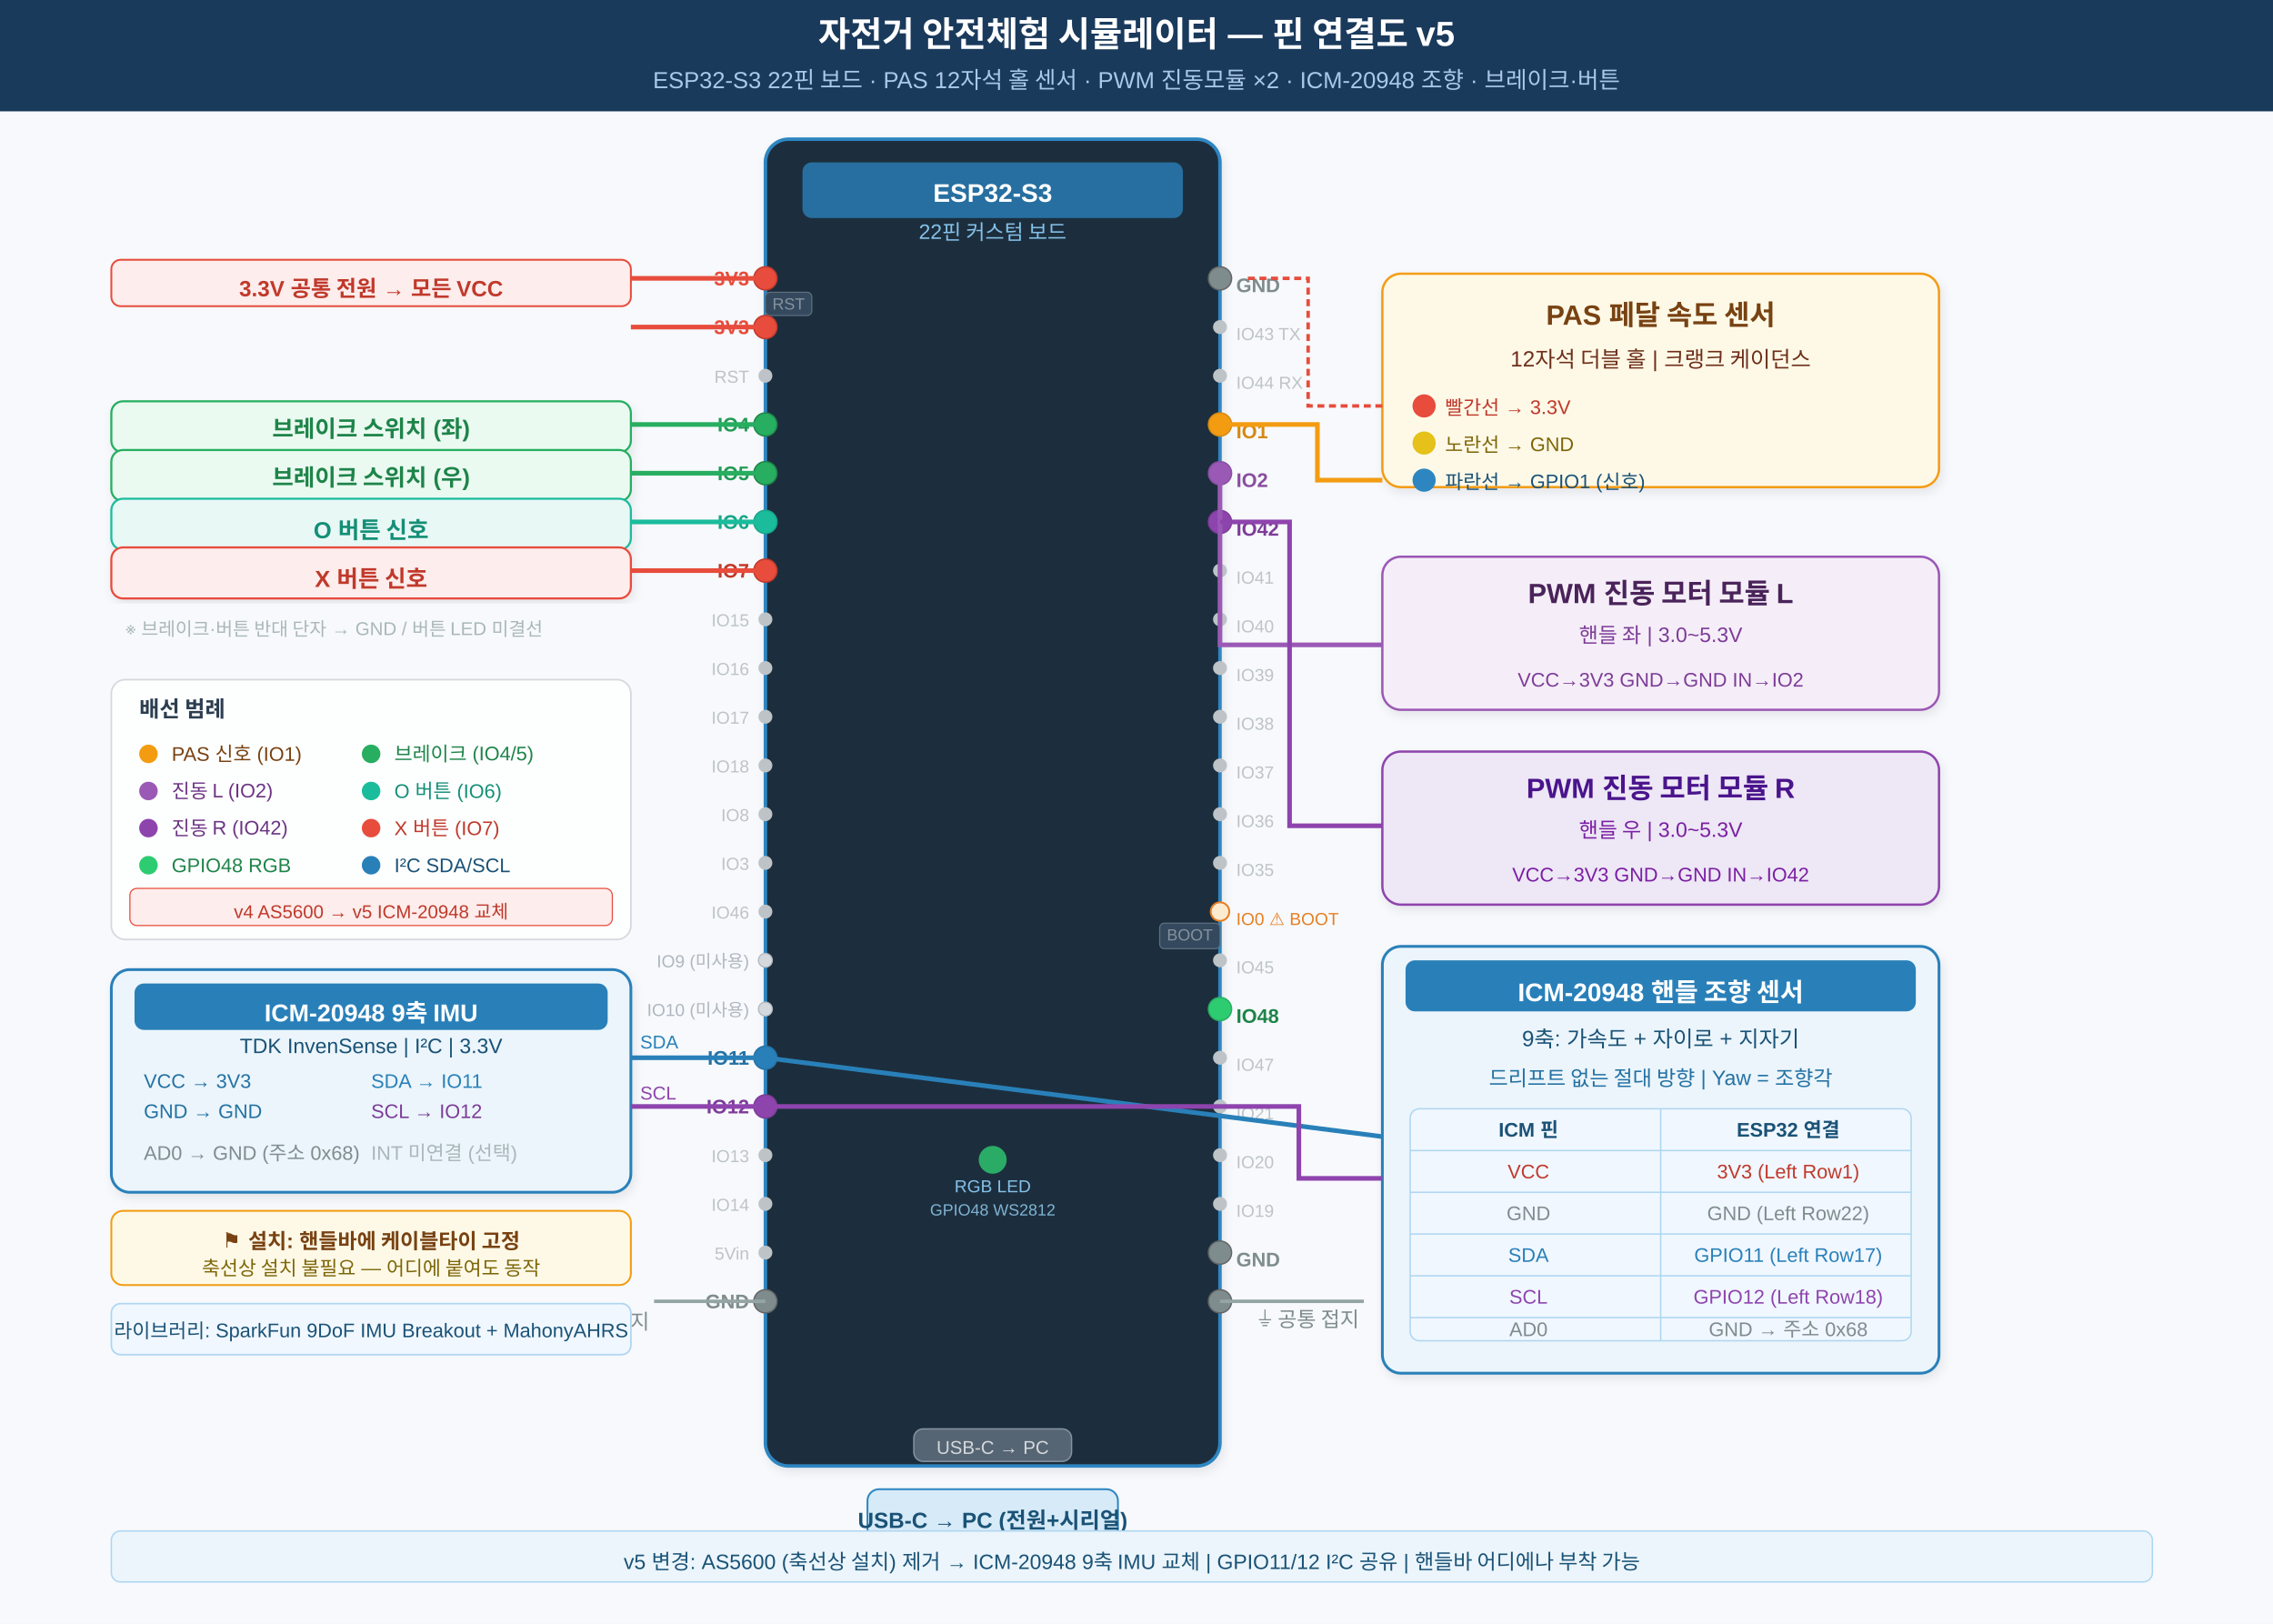
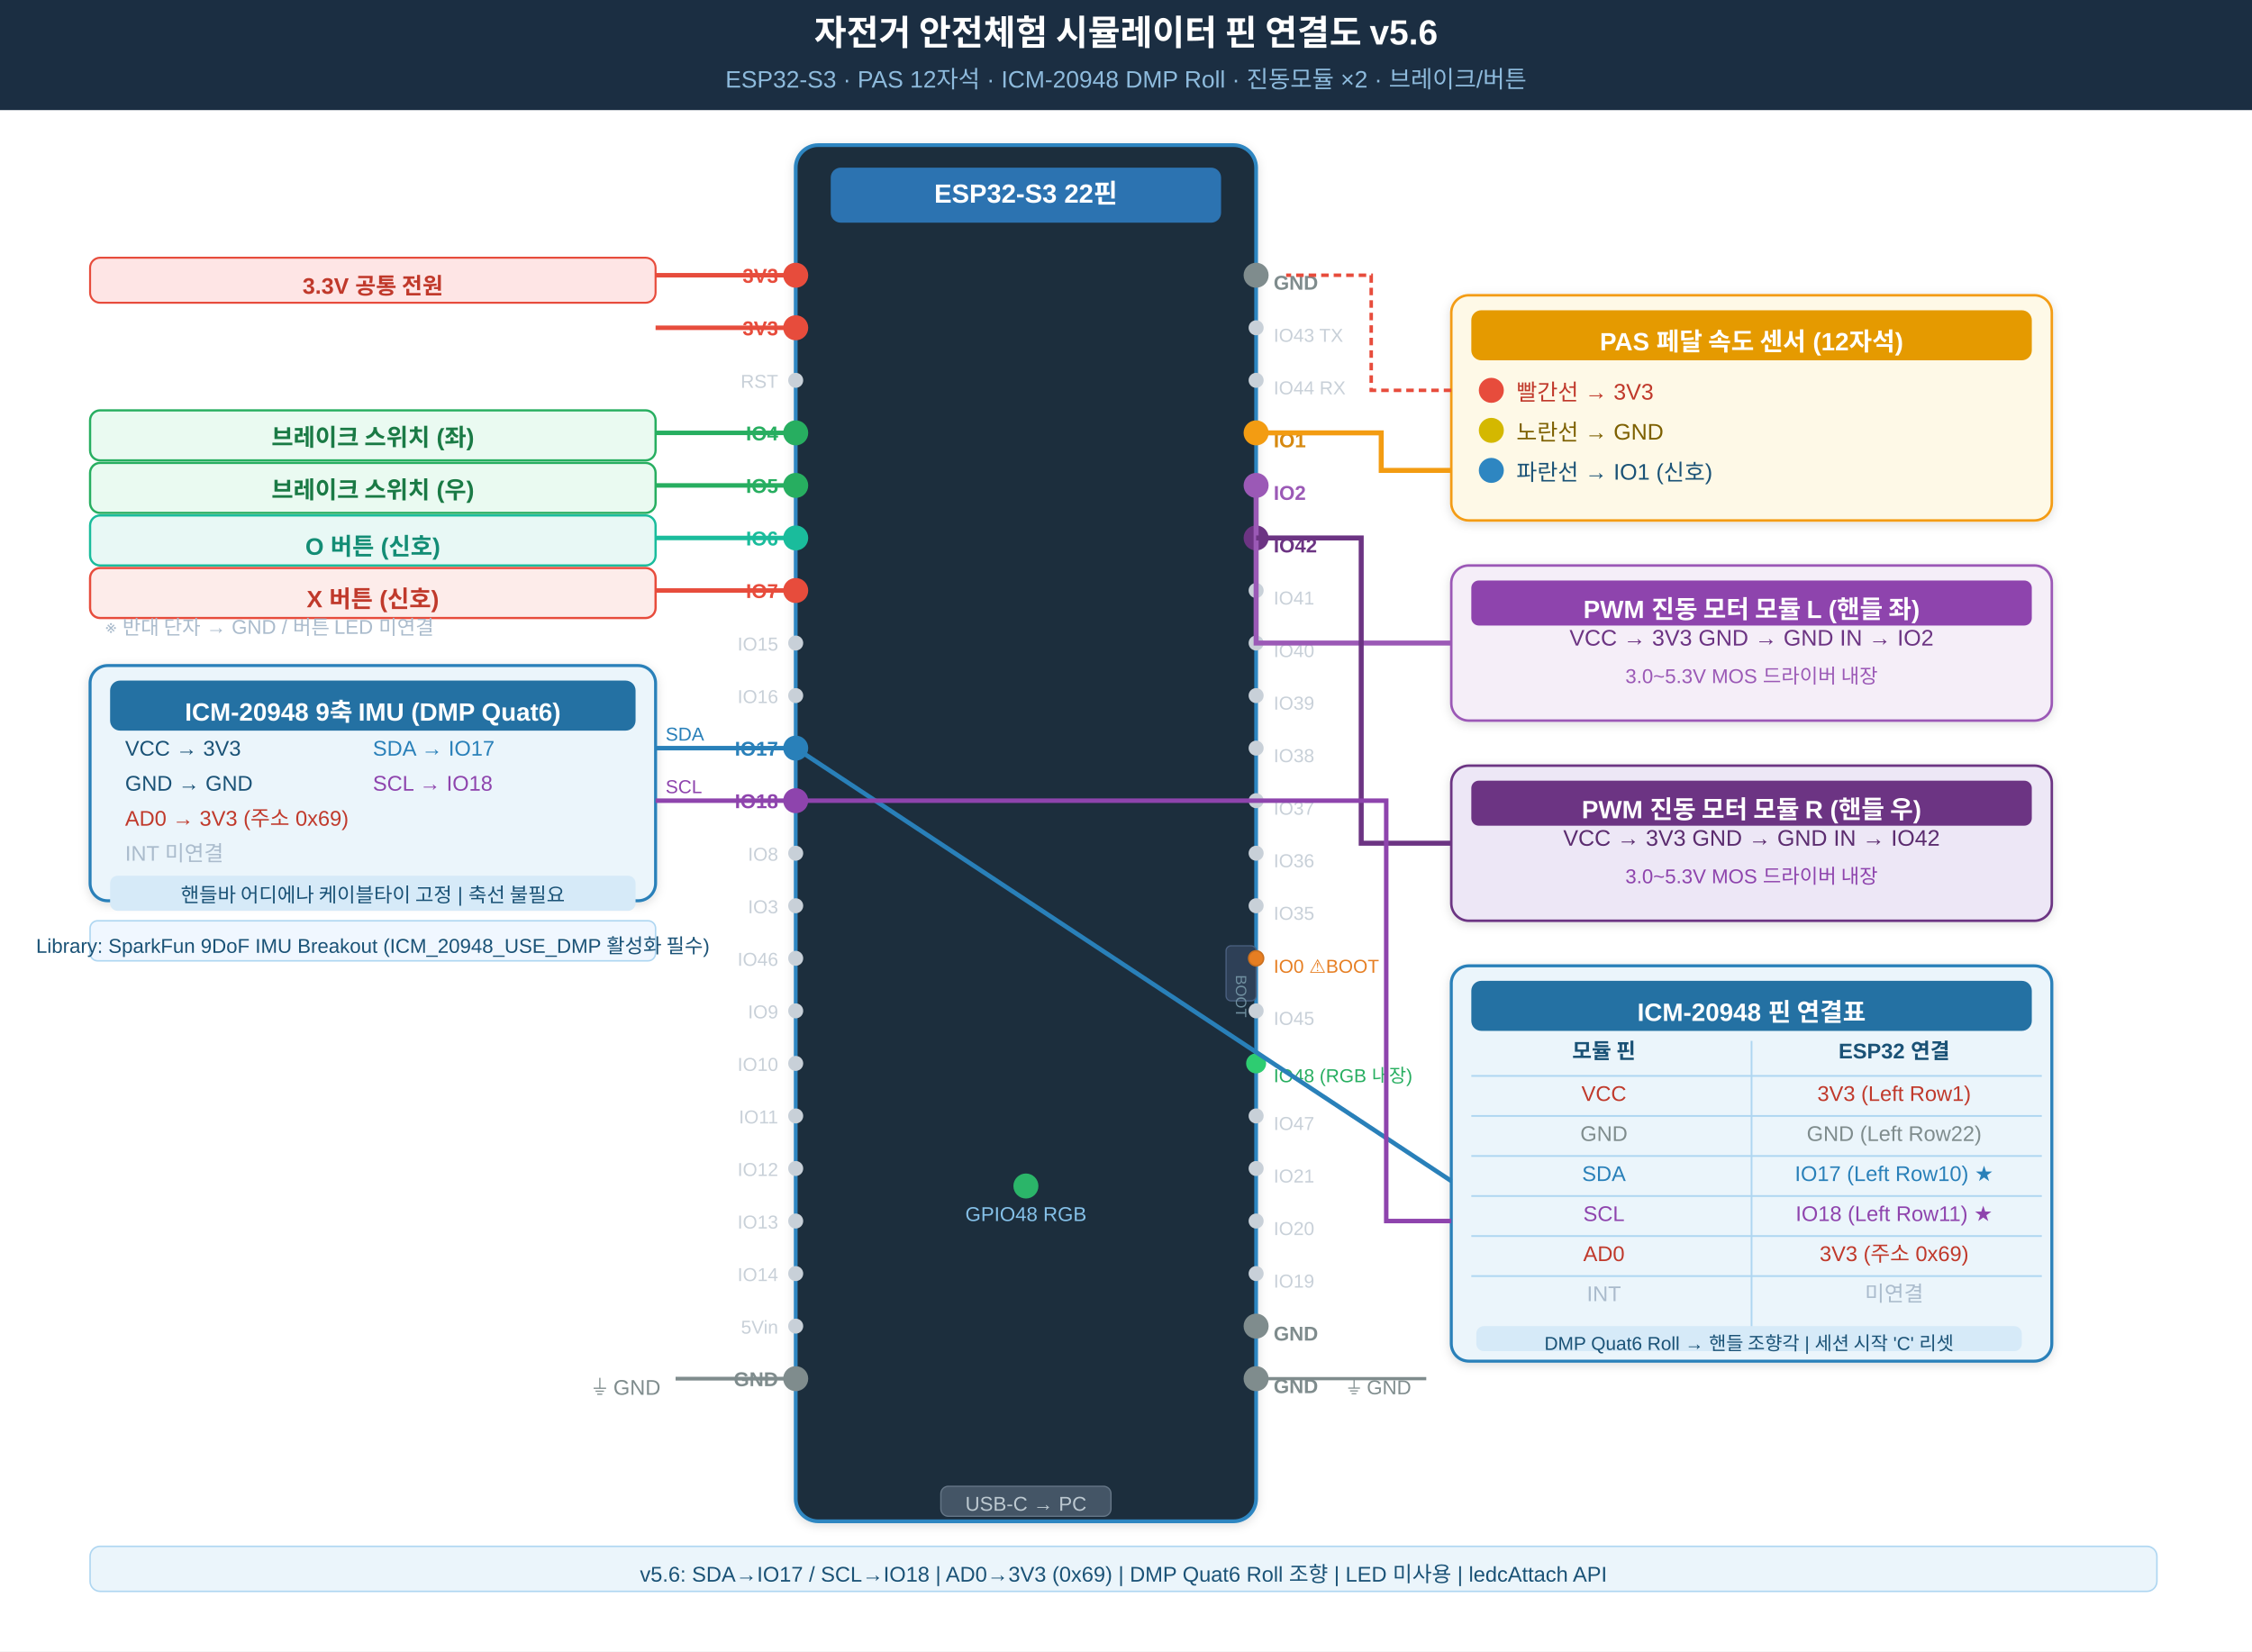
- <svg xmlns="http://www.w3.org/2000/svg" viewBox="0 0 980 700">
+ <svg xmlns="http://www.w3.org/2000/svg" viewBox="0 0 900 660">
  <defs>
    <filter id="sh">
-       <feDropShadow dx="1" dy="2" stdDeviation="2" flood-color="#00000014" />
+       <feDropShadow dx="0" dy="1" stdDeviation="2" flood-color="#0002" />
    </filter>
-     <marker id="arr" markerWidth="6" markerHeight="6" refX="3" refY="3" orient="auto">
-       <path d="M0,0 L6,3 L0,6 Z" fill="#95A5A6" />
-     </marker>
  </defs>
-   <rect width="980" height="700" fill="#F7F9FC" />
-   <rect x="0" y="0" width="980" height="48" fill="#1A3A5C" />
-   <text font-family="Arial" font-size="15" font-weight="bold" fill="#FFF" x="490" y="20" text-anchor="middle">자전거 안전체험 시뮬레이터 — 핀 연결도 v5</text>
-   <text font-family="Arial" font-size="10" fill="#AAC8E8" x="490" y="38" text-anchor="middle">ESP32-S3 22핀 보드 · PAS 12자석 홀 센서 · PWM 진동모듈 ×2 · ICM-20948 조향 · 브레이크·버튼</text>
-   <rect x="330" y="60" width="196" height="572" rx="10" fill="#1E2D3D" stroke="#2E86C1" stroke-width="1.5" filter="url(#sh)" />
-   <rect x="346" y="70" width="164" height="24" rx="4" fill="#2980B9" opacity="0.8" />
-   <text font-family="Arial" font-size="11" font-weight="bold" fill="#FFF" x="428" y="87" text-anchor="middle">ESP32-S3</text>
-   <text font-family="Arial" font-size="9" fill="#85C1E9" x="428" y="103" text-anchor="middle">22핀 커스텀 보드</text>
-   <rect x="330" y="126" width="20" height="10" rx="2" fill="#34495E" stroke="#5D6D7E" stroke-width="0.5" />
-   <text font-family="Arial" font-size="7" fill="#85929E" x="340" y="131" text-anchor="middle" dominant-baseline="central">RST</text>
-   <rect x="500" y="398" width="26" height="11" rx="2" fill="#34495E" stroke="#5D6D7E" stroke-width="0.5" />
-   <text font-family="Arial" font-size="7" fill="#85929E" x="513" y="403" text-anchor="middle" dominant-baseline="central">BOOT</text>
-   <circle cx="428" cy="500" r="6" fill="#2ECC71" opacity="0.8" />
-   <text font-family="Arial" font-size="7.5" fill="#85C1E9" x="428" y="514" text-anchor="middle">RGB LED</text>
-   <text font-family="Arial" font-size="7" fill="#7FB3D3" x="428" y="524" text-anchor="middle">GPIO48 WS2812</text>
-   <rect x="394" y="616" width="68" height="14" rx="4" fill="#566573" stroke="#85929E" stroke-width="0.6" />
-   <text font-family="Arial" font-size="8" fill="#D5D8DC" x="428" y="624" text-anchor="middle" dominant-baseline="central">USB-C → PC</text>
-   <circle cx="330" cy="120" r="5" fill="#E74C3C" stroke="#C0392B" stroke-width="0.6" />
-   <text font-family="Arial" font-size="8.5" font-weight="bold" fill="#E74C3C" x="323" y="123" text-anchor="end">3V3</text>
-   <circle cx="330" cy="141" r="5" fill="#E74C3C" stroke="#C0392B" stroke-width="0.6" />
-   <text font-family="Arial" font-size="8.5" font-weight="bold" fill="#E74C3C" x="323" y="144" text-anchor="end">3V3</text>
-   <circle cx="330" cy="162" r="3" fill="#BDC3C7" />
-   <text font-family="Arial" font-size="7.5" fill="#BDC3C7" x="323" y="165" text-anchor="end">RST</text>
-   <circle cx="330" cy="183" r="5" fill="#27AE60" stroke="#1E8449" stroke-width="0.6" />
-   <text font-family="Arial" font-size="8.5" font-weight="bold" fill="#229954" x="323" y="186" text-anchor="end">IO4</text>
-   <circle cx="330" cy="204" r="5" fill="#27AE60" stroke="#1E8449" stroke-width="0.6" />
-   <text font-family="Arial" font-size="8.5" font-weight="bold" fill="#229954" x="323" y="207" text-anchor="end">IO5</text>
-   <circle cx="330" cy="225" r="5" fill="#1ABC9C" stroke="#17A589" stroke-width="0.6" />
-   <text font-family="Arial" font-size="8.5" font-weight="bold" fill="#17A589" x="323" y="228" text-anchor="end">IO6</text>
-   <circle cx="330" cy="246" r="5" fill="#E74C3C" stroke="#C0392B" stroke-width="0.6" />
-   <text font-family="Arial" font-size="8.5" font-weight="bold" fill="#C0392B" x="323" y="249" text-anchor="end">IO7</text>
-   <circle cx="330" cy="456" r="5" fill="#2980B9" stroke="#2471A3" stroke-width="0.6" />
-   <text font-family="Arial" font-size="8.5" font-weight="bold" fill="#2471A3" x="323" y="459" text-anchor="end">IO11</text>
-   <circle cx="330" cy="477" r="5" fill="#8E44AD" stroke="#7D3C98" stroke-width="0.6" />
-   <text font-family="Arial" font-size="8.5" font-weight="bold" fill="#7D3C98" x="323" y="480" text-anchor="end">IO12</text>
-   <circle cx="330" cy="561" r="5" fill="#7F8C8D" stroke="#626567" stroke-width="0.6" />
-   <text font-family="Arial" font-size="8.5" font-weight="bold" fill="#7F8C8D" x="323" y="564" text-anchor="end">GND</text>
-   <circle cx="330" cy="267" r="3" fill="#BDC3C7" />
-   <text font-family="Arial" font-size="7.5" fill="#BDC3C7" x="323" y="270" text-anchor="end">IO15</text>
-   <circle cx="330" cy="288" r="3" fill="#BDC3C7" />
-   <text font-family="Arial" font-size="7.5" fill="#BDC3C7" x="323" y="291" text-anchor="end">IO16</text>
-   <circle cx="330" cy="309" r="3" fill="#BDC3C7" />
-   <text font-family="Arial" font-size="7.5" fill="#BDC3C7" x="323" y="312" text-anchor="end">IO17</text>
-   <circle cx="330" cy="330" r="3" fill="#BDC3C7" />
-   <text font-family="Arial" font-size="7.5" fill="#BDC3C7" x="323" y="333" text-anchor="end">IO18</text>
-   <circle cx="330" cy="351" r="3" fill="#BDC3C7" />
-   <text font-family="Arial" font-size="7.5" fill="#BDC3C7" x="323" y="354" text-anchor="end">IO8</text>
-   <circle cx="330" cy="372" r="3" fill="#BDC3C7" />
-   <text font-family="Arial" font-size="7.5" fill="#BDC3C7" x="323" y="375" text-anchor="end">IO3</text>
-   <circle cx="330" cy="393" r="3" fill="#BDC3C7" />
-   <text font-family="Arial" font-size="7.5" fill="#BDC3C7" x="323" y="396" text-anchor="end">IO46</text>
-   <circle cx="330" cy="414" r="3" fill="#D5D8DC" stroke="#AEB6BF" stroke-width="0.5" />
-   <text font-family="Arial" font-size="7.5" fill="#AEB6BF" x="323" y="417" text-anchor="end">IO9 (미사용)</text>
-   <circle cx="330" cy="435" r="3" fill="#D5D8DC" stroke="#AEB6BF" stroke-width="0.5" />
-   <text font-family="Arial" font-size="7.5" fill="#AEB6BF" x="323" y="438" text-anchor="end">IO10 (미사용)</text>
-   <circle cx="330" cy="498" r="3" fill="#BDC3C7" />
-   <text font-family="Arial" font-size="7.5" fill="#BDC3C7" x="323" y="501" text-anchor="end">IO13</text>
-   <circle cx="330" cy="519" r="3" fill="#BDC3C7" />
-   <text font-family="Arial" font-size="7.5" fill="#BDC3C7" x="323" y="522" text-anchor="end">IO14</text>
-   <circle cx="330" cy="540" r="3" fill="#BDC3C7" />
-   <text font-family="Arial" font-size="7.5" fill="#BDC3C7" x="323" y="543" text-anchor="end">5Vin</text>
-   <circle cx="526" cy="120" r="5" fill="#7F8C8D" stroke="#626567" stroke-width="0.6" />
-   <text font-family="Arial" font-size="8.5" font-weight="bold" fill="#7F8C8D" x="533" y="123" dominant-baseline="central">GND</text>
-   <circle cx="526" cy="183" r="5" fill="#F39C12" stroke="#D68910" stroke-width="0.6" />
-   <text font-family="Arial" font-size="8.5" font-weight="bold" fill="#D68910" x="533" y="186" dominant-baseline="central">IO1</text>
-   <circle cx="526" cy="204" r="5" fill="#9B59B6" stroke="#884EA0" stroke-width="0.6" />
-   <text font-family="Arial" font-size="8.5" font-weight="bold" fill="#884EA0" x="533" y="207" dominant-baseline="central">IO2</text>
-   <circle cx="526" cy="225" r="5" fill="#8E44AD" stroke="#7D3C98" stroke-width="0.6" />
-   <text font-family="Arial" font-size="8.5" font-weight="bold" fill="#7D3C98" x="533" y="228" dominant-baseline="central">IO42</text>
-   <circle cx="526" cy="435" r="5" fill="#2ECC71" stroke="#27AE60" stroke-width="0.6" />
-   <text font-family="Arial" font-size="8.5" font-weight="bold" fill="#1E8449" x="533" y="438" dominant-baseline="central">IO48</text>
-   <circle cx="526" cy="540" r="5" fill="#7F8C8D" stroke="#626567" stroke-width="0.6" />
-   <text font-family="Arial" font-size="8.5" font-weight="bold" fill="#7F8C8D" x="533" y="543" dominant-baseline="central">GND</text>
-   <circle cx="526" cy="561" r="5" fill="#7F8C8D" stroke="#626567" stroke-width="0.6" />
-   <circle cx="526" cy="141" r="3" fill="#BDC3C7" />
-   <text font-family="Arial" font-size="7.5" fill="#BDC3C7" x="533" y="144" dominant-baseline="central">IO43 TX</text>
-   <circle cx="526" cy="162" r="3" fill="#BDC3C7" />
-   <text font-family="Arial" font-size="7.5" fill="#BDC3C7" x="533" y="165" dominant-baseline="central">IO44 RX</text>
-   <circle cx="526" cy="246" r="3" fill="#BDC3C7" />
-   <text font-family="Arial" font-size="7.5" fill="#BDC3C7" x="533" y="249" dominant-baseline="central">IO41</text>
-   <circle cx="526" cy="267" r="3" fill="#BDC3C7" />
-   <text font-family="Arial" font-size="7.5" fill="#BDC3C7" x="533" y="270" dominant-baseline="central">IO40</text>
-   <circle cx="526" cy="288" r="3" fill="#BDC3C7" />
-   <text font-family="Arial" font-size="7.5" fill="#BDC3C7" x="533" y="291" dominant-baseline="central">IO39</text>
-   <circle cx="526" cy="309" r="3" fill="#BDC3C7" />
-   <text font-family="Arial" font-size="7.5" fill="#BDC3C7" x="533" y="312" dominant-baseline="central">IO38</text>
-   <circle cx="526" cy="330" r="3" fill="#BDC3C7" />
-   <text font-family="Arial" font-size="7.5" fill="#BDC3C7" x="533" y="333" dominant-baseline="central">IO37</text>
-   <circle cx="526" cy="351" r="3" fill="#BDC3C7" />
-   <text font-family="Arial" font-size="7.5" fill="#BDC3C7" x="533" y="354" dominant-baseline="central">IO36</text>
-   <circle cx="526" cy="372" r="3" fill="#BDC3C7" />
-   <text font-family="Arial" font-size="7.5" fill="#BDC3C7" x="533" y="375" dominant-baseline="central">IO35</text>
-   <circle cx="526" cy="393" r="4" fill="#FDEBD0" stroke="#E67E22" stroke-width="0.8" />
-   <text font-family="Arial" font-size="7.5" fill="#E67E22" x="533" y="396" dominant-baseline="central">IO0  ⚠ BOOT</text>
-   <circle cx="526" cy="414" r="3" fill="#BDC3C7" />
-   <text font-family="Arial" font-size="7.5" fill="#BDC3C7" x="533" y="417" dominant-baseline="central">IO45</text>
-   <circle cx="526" cy="456" r="3" fill="#BDC3C7" />
-   <text font-family="Arial" font-size="7.5" fill="#BDC3C7" x="533" y="459" dominant-baseline="central">IO47</text>
-   <circle cx="526" cy="477" r="3" fill="#BDC3C7" />
-   <text font-family="Arial" font-size="7.5" fill="#BDC3C7" x="533" y="480" dominant-baseline="central">IO21</text>
-   <circle cx="526" cy="498" r="3" fill="#BDC3C7" />
-   <text font-family="Arial" font-size="7.5" fill="#BDC3C7" x="533" y="501" dominant-baseline="central">IO20</text>
-   <circle cx="526" cy="519" r="3" fill="#BDC3C7" />
-   <text font-family="Arial" font-size="7.5" fill="#BDC3C7" x="533" y="522" dominant-baseline="central">IO19</text>
-   <rect x="48" y="112" width="224" height="20" rx="4" fill="#FDEDEC" stroke="#E74C3C" stroke-width="0.8" />
-   <text font-family="Arial" font-size="9.5" font-weight="bold" fill="#C0392B" x="160" y="122" text-anchor="middle" dominant-baseline="central">3.3V 공통 전원 → 모든 VCC</text>
-   <line x1="272" y1="120" x2="330" y2="120" stroke="#E74C3C" stroke-width="2" />
-   <line x1="272" y1="141" x2="330" y2="141" stroke="#E74C3C" stroke-width="2" />
-   <text font-family="Arial" font-size="9" fill="#7F8C8D" x="280" y="567" text-anchor="end" dominant-baseline="central">⏚ 공통 접지</text>
-   <line x1="282" y1="561" x2="330" y2="561" stroke="#95A5A6" stroke-width="1.5" />
-   <rect x="48" y="173" width="224" height="22" rx="5" fill="#EAFAF1" stroke="#27AE60" stroke-width="0.9" filter="url(#sh)" />
-   <text font-family="Arial" font-size="10" font-weight="bold" fill="#1E8449" x="160" y="184" text-anchor="middle" dominant-baseline="central">브레이크 스위치 (좌)</text>
-   <line x1="272" y1="183" x2="330" y2="183" stroke="#27AE60" stroke-width="2" />
-   <rect x="48" y="194" width="224" height="22" rx="5" fill="#EAFAF1" stroke="#27AE60" stroke-width="0.9" filter="url(#sh)" />
-   <text font-family="Arial" font-size="10" font-weight="bold" fill="#1E8449" x="160" y="205" text-anchor="middle" dominant-baseline="central">브레이크 스위치 (우)</text>
-   <line x1="272" y1="204" x2="330" y2="204" stroke="#27AE60" stroke-width="2" />
-   <rect x="48" y="215" width="224" height="22" rx="5" fill="#E8F8F5" stroke="#1ABC9C" stroke-width="0.9" filter="url(#sh)" />
-   <text font-family="Arial" font-size="10" font-weight="bold" fill="#148F77" x="160" y="226" text-anchor="middle" dominant-baseline="central">O 버튼 신호</text>
-   <line x1="272" y1="225" x2="330" y2="225" stroke="#1ABC9C" stroke-width="2" />
-   <rect x="48" y="236" width="224" height="22" rx="5" fill="#FDEDEC" stroke="#E74C3C" stroke-width="0.9" filter="url(#sh)" />
-   <text font-family="Arial" font-size="10" font-weight="bold" fill="#C0392B" x="160" y="247" text-anchor="middle" dominant-baseline="central">X 버튼 신호</text>
-   <line x1="272" y1="246" x2="330" y2="246" stroke="#E74C3C" stroke-width="2" />
-   <text font-family="Arial" font-size="8" fill="#AAB7B8" x="54" y="270" dominant-baseline="central">※ 브레이크·버튼 반대 단자 → GND / 버튼 LED 미결선</text>
-   <rect x="48" y="418" width="224" height="96" rx="8" fill="#EBF5FB" stroke="#2980B9" stroke-width="1.2" filter="url(#sh)" />
-   <rect x="58" y="424" width="204" height="20" rx="4" fill="#2980B9" />
-   <text font-family="Arial" font-size="10.5" font-weight="bold" fill="#FFF" x="160" y="434" text-anchor="middle" dominant-baseline="central">ICM-20948  9축 IMU</text>
-   <text font-family="Arial" font-size="9" fill="#1A5276" x="160" y="454" text-anchor="middle">TDK InvenSense  |  I²C  |  3.3V</text>
-   <text font-family="Arial" font-size="8.5" fill="#2471A3" x="62" y="469">VCC → 3V3</text>
-   <text font-family="Arial" font-size="8.5" fill="#2471A3" x="62" y="482">GND → GND</text>
-   <text font-family="Arial" font-size="8.5" fill="#2980B9" x="160" y="469">SDA → IO11</text>
-   <text font-family="Arial" font-size="8.5" fill="#7D3C98" x="160" y="482">SCL → IO12</text>
-   <text font-family="Arial" font-size="8.5" fill="#7F8C8D" x="62" y="500">AD0 → GND  (주소 0x68)</text>
-   <text font-family="Arial" font-size="8.5" fill="#AAB7B8" x="160" y="500">INT  미연결 (선택)</text>
-   <line x1="272" y1="456" x2="330" y2="456" stroke="#2980B9" stroke-width="2" />
-   <line x1="272" y1="477" x2="330" y2="477" stroke="#8E44AD" stroke-width="2" />
-   <text font-family="Arial" font-size="8" fill="#2980B9" x="276" y="452">SDA</text>
-   <text font-family="Arial" font-size="8" fill="#8E44AD" x="276" y="474">SCL</text>
-   <rect x="48" y="522" width="224" height="32" rx="5" fill="#FEF9E7" stroke="#F39C12" stroke-width="0.8" />
-   <text font-family="Arial" font-size="9" font-weight="bold" fill="#784212" x="160" y="533" text-anchor="middle" dominant-baseline="central">⚑ 설치: 핸들바에 케이블타이 고정</text>
-   <text font-family="Arial" font-size="8.5" fill="#7D6608" x="160" y="546" text-anchor="middle" dominant-baseline="central">축선상 설치 불필요 — 어디에 붙여도 동작</text>
-   <rect x="48" y="562" width="224" height="22" rx="4" fill="#F0F7FF" stroke="#AED6F1" stroke-width="0.7" />
-   <text font-family="Arial" font-size="8.5" fill="#1A5276" x="160" y="573" text-anchor="middle" dominant-baseline="central">라이브러리: SparkFun 9DoF IMU Breakout + MahonyAHRS</text>
-   <rect x="596" y="118" width="240" height="92" rx="8" fill="#FEF9E7" stroke="#F39C12" stroke-width="1" filter="url(#sh)" />
-   <text font-family="Arial" font-size="12" font-weight="bold" fill="#784212" x="716" y="140" text-anchor="middle">PAS 페달 속도 센서</text>
-   <text font-family="Arial" font-size="9.5" fill="#6E2F1A" x="716" y="158" text-anchor="middle">12자석 더블 홀 | 크랭크 케이던스</text>
-   <circle cx="614" cy="175" r="5" fill="#E74C3C" />
-   <text font-family="Arial" font-size="8.5" fill="#C0392B" x="623" y="175" dominant-baseline="central">빨간선 → 3.3V</text>
-   <circle cx="614" cy="191" r="5" fill="#E5C11A" />
-   <text font-family="Arial" font-size="8.5" fill="#7D6608" x="623" y="191" dominant-baseline="central">노란선 → GND</text>
-   <circle cx="614" cy="207" r="5" fill="#2E86C1" />
-   <text font-family="Arial" font-size="8.5" fill="#1A5276" x="623" y="207" dominant-baseline="central">파란선 → GPIO1 (신호)</text>
-   <path d="M596 207 L568 207 L568 183 L526 183" fill="none" stroke="#F39C12" stroke-width="2" />
-   <path d="M596 175 L564 175 L564 120 L538 120" fill="none" stroke="#E74C3C" stroke-width="1.5" stroke-dasharray="3 2" />
-   <rect x="596" y="240" width="240" height="66" rx="8" fill="#F5EEF8" stroke="#9B59B6" stroke-width="1" filter="url(#sh)" />
-   <text font-family="Arial" font-size="12" font-weight="bold" fill="#4A235A" x="716" y="260" text-anchor="middle">PWM 진동 모터 모듈 L</text>
-   <text font-family="Arial" font-size="9" fill="#7D3C98" x="716" y="277" text-anchor="middle">핸들 좌 | 3.0~5.3V</text>
-   <text font-family="Arial" font-size="8.5" fill="#7D3C98" x="716" y="296" text-anchor="middle">VCC→3V3  GND→GND  IN→IO2</text>
-   <path d="M596 278 L526 278 L526 204" fill="none" stroke="#9B59B6" stroke-width="2" />
-   <rect x="596" y="324" width="240" height="66" rx="8" fill="#EDE7F6" stroke="#8E44AD" stroke-width="1" filter="url(#sh)" />
-   <text font-family="Arial" font-size="12" font-weight="bold" fill="#4A148C" x="716" y="344" text-anchor="middle">PWM 진동 모터 모듈 R</text>
-   <text font-family="Arial" font-size="9" fill="#7B1FA2" x="716" y="361" text-anchor="middle">핸들 우 | 3.0~5.3V</text>
-   <text font-family="Arial" font-size="8.5" fill="#7B1FA2" x="716" y="380" text-anchor="middle">VCC→3V3  GND→GND  IN→IO42</text>
-   <path d="M596 356 L556 356 L556 225 L526 225" fill="none" stroke="#8E44AD" stroke-width="2" />
-   <rect x="596" y="408" width="240" height="184" rx="8" fill="#EBF5FB" stroke="#2980B9" stroke-width="1.2" filter="url(#sh)" />
-   <rect x="606" y="414" width="220" height="22" rx="4" fill="#2980B9" />
-   <text font-family="Arial" font-size="11" font-weight="bold" fill="#FFF" x="716" y="425" text-anchor="middle" dominant-baseline="central">ICM-20948  핸들 조향 센서</text>
-   <text font-family="Arial" font-size="9.5" fill="#1A5276" x="716" y="451" text-anchor="middle">9축: 가속도 + 자이로 + 지자기</text>
-   <text font-family="Arial" font-size="9" fill="#2471A3" x="716" y="468" text-anchor="middle">드리프트 없는 절대 방향 | Yaw = 조향각</text>
-   <rect x="608" y="478" width="216" height="100" rx="4" fill="#F0F7FF" stroke="#AED6F1" stroke-width="0.6" />
-   <line x1="716" y1="478" x2="716" y2="578" stroke="#AED6F1" stroke-width="0.6" />
-   <line x1="608" y1="496" x2="824" y2="496" stroke="#AED6F1" stroke-width="0.6" />
-   <line x1="608" y1="514" x2="824" y2="514" stroke="#AED6F1" stroke-width="0.6" />
-   <line x1="608" y1="532" x2="824" y2="532" stroke="#AED6F1" stroke-width="0.6" />
-   <line x1="608" y1="550" x2="824" y2="550" stroke="#AED6F1" stroke-width="0.6" />
-   <line x1="608" y1="568" x2="824" y2="568" stroke="#AED6F1" stroke-width="0.6" />
-   <text font-family="Arial" font-size="8.5" font-weight="bold" fill="#1A5276" x="659" y="490" text-anchor="middle">ICM 핀</text>
-   <text font-family="Arial" font-size="8.5" font-weight="bold" fill="#1A5276" x="771" y="490" text-anchor="middle">ESP32 연결</text>
-   <text font-family="Arial" font-size="8.5" fill="#C0392B" x="659" y="508" text-anchor="middle">VCC</text>
-   <text font-family="Arial" font-size="8.5" fill="#C0392B" x="771" y="508" text-anchor="middle">3V3 (Left Row1)</text>
-   <text font-family="Arial" font-size="8.5" fill="#7F8C8D" x="659" y="526" text-anchor="middle">GND</text>
-   <text font-family="Arial" font-size="8.5" fill="#7F8C8D" x="771" y="526" text-anchor="middle">GND (Left Row22)</text>
-   <text font-family="Arial" font-size="8.5" fill="#2980B9" x="659" y="544" text-anchor="middle">SDA</text>
-   <text font-family="Arial" font-size="8.5" fill="#2980B9" x="771" y="544" text-anchor="middle">GPIO11 (Left Row17)</text>
-   <text font-family="Arial" font-size="8.5" fill="#8E44AD" x="659" y="562" text-anchor="middle">SCL</text>
-   <text font-family="Arial" font-size="8.5" fill="#8E44AD" x="771" y="562" text-anchor="middle">GPIO12 (Left Row18)</text>
-   <text font-family="Arial" font-size="8.5" fill="#7F8C8D" x="659" y="576" text-anchor="middle">AD0</text>
-   <text font-family="Arial" font-size="8.5" fill="#7F8C8D" x="771" y="576" text-anchor="middle">GND → 주소 0x68</text>
-   <path d="M596 490 L330 456" fill="none" stroke="#2980B9" stroke-width="2" />
-   <path d="M596 508 L560 508 L560 477 L330 477" fill="none" stroke="#8E44AD" stroke-width="2" />
-   <text font-family="Arial" font-size="9" fill="#7F8C8D" x="586" y="566" text-anchor="end" dominant-baseline="central">⏚ 공통 접지</text>
-   <line x1="588" y1="561" x2="526" y2="561" stroke="#95A5A6" stroke-width="1.5" />
-   <rect x="374" y="642" width="108" height="22" rx="5" fill="#D6EAF8" stroke="#2E86C1" stroke-width="0.8" />
-   <text font-family="Arial" font-size="9.5" font-weight="bold" fill="#1A5276" x="428" y="653" text-anchor="middle" dominant-baseline="central">USB-C → PC (전원+시리얼)</text>
-   <rect x="48" y="293" width="224" height="112" rx="6" fill="#FDFEFE" stroke="#D5D8DC" stroke-width="0.7" />
-   <text font-family="Arial" font-size="9.5" font-weight="bold" fill="#2C3E50" x="60" y="309">배선 범례</text>
-   <circle cx="64" cy="325" r="4" fill="#F39C12" />
-   <text font-family="Arial" font-size="8.5" fill="#784212" x="74" y="328">PAS 신호 (IO1)</text>
-   <circle cx="64" cy="341" r="4" fill="#9B59B6" />
-   <text font-family="Arial" font-size="8.5" fill="#6C3483" x="74" y="344">진동 L (IO2)</text>
-   <circle cx="64" cy="357" r="4" fill="#8E44AD" />
-   <text font-family="Arial" font-size="8.5" fill="#6C3483" x="74" y="360">진동 R (IO42)</text>
-   <circle cx="64" cy="373" r="4" fill="#2ECC71" />
-   <text font-family="Arial" font-size="8.5" fill="#1E8449" x="74" y="376">GPIO48 RGB</text>
-   <circle cx="160" cy="325" r="4" fill="#27AE60" />
-   <text font-family="Arial" font-size="8.5" fill="#1E8449" x="170" y="328">브레이크 (IO4/5)</text>
-   <circle cx="160" cy="341" r="4" fill="#1ABC9C" />
-   <text font-family="Arial" font-size="8.5" fill="#148F77" x="170" y="344">O 버튼 (IO6)</text>
-   <circle cx="160" cy="357" r="4" fill="#E74C3C" />
-   <text font-family="Arial" font-size="8.5" fill="#C0392B" x="170" y="360">X 버튼 (IO7)</text>
-   <circle cx="160" cy="373" r="4" fill="#2980B9" />
-   <text font-family="Arial" font-size="8.5" fill="#1A5276" x="170" y="376">I²C SDA/SCL</text>
-   <rect x="56" y="383" width="208" height="16" rx="3" fill="#FDEDEC" stroke="#E74C3C" stroke-width="0.5" />
-   <text font-family="Arial" font-size="8" fill="#C0392B" x="160" y="391" text-anchor="middle" dominant-baseline="central">v4 AS5600 → v5 ICM-20948 교체</text>
-   <rect x="48" y="660" width="880" height="22" rx="4" fill="#EBF5FB" stroke="#AED6F1" stroke-width="0.6" />
-   <text font-family="Arial" font-size="9" fill="#1A5276" x="488" y="671" text-anchor="middle" dominant-baseline="central">v5 변경: AS5600 (축선상 설치) 제거 → ICM-20948 9축 IMU 교체 | GPIO11/12 I²C 공유 | 핸들바 어디에나 부착 가능</text>
+   <rect width="900" height="660" fill="#FFFFFF" />
+   <rect x="0" y="0" width="900" height="44" fill="#1B2E42" />
+   <text font-family="Arial" font-size="14" font-weight="bold" fill="#FFF" x="450" y="18" text-anchor="middle">자전거 안전체험 시뮬레이터  핀 연결도  v5.6</text>
+   <text font-family="Arial" font-size="9.5" fill="#8EBBDD" x="450" y="35" text-anchor="middle">ESP32-S3  ·  PAS 12자석  ·  ICM-20948 DMP Roll  ·  진동모듈 ×2  ·  브레이크/버튼</text>
+   <rect x="318" y="58" width="184" height="550" rx="9" fill="#1E2D3D" stroke="#2E86C1" stroke-width="1.5" filter="url(#sh)" />
+   <rect x="332" y="67" width="156" height="22" rx="4" fill="#2E7ABE" opacity="0.9" />
+   <text font-family="Arial" font-size="10.5" font-weight="bold" fill="#FFF" x="410" y="81" text-anchor="middle">ESP32-S3  22핀</text>
+   <rect x="490" y="378" width="12" height="22" rx="2" fill="#2E4057" stroke="#4A6080" stroke-width="0.5" />
+   <text font-family="Arial" font-size="6" fill="#7090A0" x="496" y="393" text-anchor="middle" writing-mode="tb">BOOT</text>
+   <circle cx="410" cy="474" r="5" fill="#2ECC71" opacity="0.85" />
+   <text font-family="Arial" font-size="8" fill="#85C1E9" x="410" y="488" text-anchor="middle">GPIO48 RGB</text>
+   <rect x="376" y="594" width="68" height="12" rx="3" fill="#445566" stroke="#667788" stroke-width="0.5" />
+   <text font-family="Arial" font-size="8" fill="#BCC8D0" x="410" y="601" text-anchor="middle" dominant-baseline="central">USB-C → PC</text>
+   <circle cx="318" cy="110" r="5" fill="#E74C3C" />
+   <text font-family="Arial" font-size="8" font-weight="bold" fill="#E74C3C" x="311" y="113" text-anchor="end">3V3</text>
+   <circle cx="318" cy="131" r="5" fill="#E74C3C" />
+   <text font-family="Arial" font-size="8" font-weight="bold" fill="#E74C3C" x="311" y="134" text-anchor="end">3V3</text>
+   <circle cx="318" cy="152" r="3" fill="#C8D0D8" />
+   <text font-family="Arial" font-size="7.5" fill="#C8D0D8" x="311" y="155" text-anchor="end">RST</text>
+   <circle cx="318" cy="173" r="5" fill="#27AE60" />
+   <text font-family="Arial" font-size="8" font-weight="bold" fill="#27AE60" x="311" y="176" text-anchor="end">IO4</text>
+   <circle cx="318" cy="194" r="5" fill="#27AE60" />
+   <text font-family="Arial" font-size="8" font-weight="bold" fill="#27AE60" x="311" y="197" text-anchor="end">IO5</text>
+   <circle cx="318" cy="215" r="5" fill="#1ABC9C" />
+   <text font-family="Arial" font-size="8" font-weight="bold" fill="#1ABC9C" x="311" y="218" text-anchor="end">IO6</text>
+   <circle cx="318" cy="236" r="5" fill="#E74C3C" />
+   <text font-family="Arial" font-size="8" font-weight="bold" fill="#E74C3C" x="311" y="239" text-anchor="end">IO7</text>
+   <circle cx="318" cy="257" r="3" fill="#C8D0D8" />
+   <text font-family="Arial" font-size="7.5" fill="#C8D0D8" x="311" y="260" text-anchor="end">IO15</text>
+   <circle cx="318" cy="278" r="3" fill="#C8D0D8" />
+   <text font-family="Arial" font-size="7.5" fill="#C8D0D8" x="311" y="281" text-anchor="end">IO16</text>
+   <circle cx="318" cy="299" r="5" fill="#2980B9" />
+   <text font-family="Arial" font-size="8" font-weight="bold" fill="#2980B9" x="311" y="302" text-anchor="end">IO17</text>
+   <circle cx="318" cy="320" r="5" fill="#8E44AD" />
+   <text font-family="Arial" font-size="8" font-weight="bold" fill="#8E44AD" x="311" y="323" text-anchor="end">IO18</text>
+   <circle cx="318" cy="341" r="3" fill="#C8D0D8" />
+   <text font-family="Arial" font-size="7.5" fill="#C8D0D8" x="311" y="344" text-anchor="end">IO8</text>
+   <circle cx="318" cy="362" r="3" fill="#C8D0D8" />
+   <text font-family="Arial" font-size="7.5" fill="#C8D0D8" x="311" y="365" text-anchor="end">IO3</text>
+   <circle cx="318" cy="383" r="3" fill="#C8D0D8" />
+   <text font-family="Arial" font-size="7.5" fill="#C8D0D8" x="311" y="386" text-anchor="end">IO46</text>
+   <circle cx="318" cy="404" r="3" fill="#C8D0D8" />
+   <text font-family="Arial" font-size="7.5" fill="#C8D0D8" x="311" y="407" text-anchor="end">IO9</text>
+   <circle cx="318" cy="425" r="3" fill="#C8D0D8" />
+   <text font-family="Arial" font-size="7.5" fill="#C8D0D8" x="311" y="428" text-anchor="end">IO10</text>
+   <circle cx="318" cy="446" r="3" fill="#C8D0D8" />
+   <text font-family="Arial" font-size="7.5" fill="#C8D0D8" x="311" y="449" text-anchor="end">IO11</text>
+   <circle cx="318" cy="467" r="3" fill="#C8D0D8" />
+   <text font-family="Arial" font-size="7.5" fill="#C8D0D8" x="311" y="470" text-anchor="end">IO12</text>
+   <circle cx="318" cy="488" r="3" fill="#C8D0D8" />
+   <text font-family="Arial" font-size="7.5" fill="#C8D0D8" x="311" y="491" text-anchor="end">IO13</text>
+   <circle cx="318" cy="509" r="3" fill="#C8D0D8" />
+   <text font-family="Arial" font-size="7.5" fill="#C8D0D8" x="311" y="512" text-anchor="end">IO14</text>
+   <circle cx="318" cy="530" r="3" fill="#C8D0D8" />
+   <text font-family="Arial" font-size="7.5" fill="#C8D0D8" x="311" y="533" text-anchor="end">5Vin</text>
+   <circle cx="318" cy="551" r="5" fill="#7F8C8D" />
+   <text font-family="Arial" font-size="8" font-weight="bold" fill="#7F8C8D" x="311" y="554" text-anchor="end">GND</text>
+   <circle cx="502" cy="110" r="5" fill="#7F8C8D" />
+   <text font-family="Arial" font-size="8" font-weight="bold" fill="#7F8C8D" x="509" y="113" dominant-baseline="central">GND</text>
+   <circle cx="502" cy="131" r="3" fill="#C8D0D8" />
+   <text font-family="Arial" font-size="7.5" fill="#C8D0D8" x="509" y="134" dominant-baseline="central">IO43 TX</text>
+   <circle cx="502" cy="152" r="3" fill="#C8D0D8" />
+   <text font-family="Arial" font-size="7.5" fill="#C8D0D8" x="509" y="155" dominant-baseline="central">IO44 RX</text>
+   <circle cx="502" cy="173" r="5" fill="#F39C12" />
+   <text font-family="Arial" font-size="8" font-weight="bold" fill="#D68910" x="509" y="176" dominant-baseline="central">IO1</text>
+   <circle cx="502" cy="194" r="5" fill="#9B59B6" />
+   <text font-family="Arial" font-size="8" font-weight="bold" fill="#9B59B6" x="509" y="197" dominant-baseline="central">IO2</text>
+   <circle cx="502" cy="215" r="5" fill="#6C3483" />
+   <text font-family="Arial" font-size="8" font-weight="bold" fill="#6C3483" x="509" y="218" dominant-baseline="central">IO42</text>
+   <circle cx="502" cy="236" r="3" fill="#C8D0D8" />
+   <text font-family="Arial" font-size="7.5" fill="#C8D0D8" x="509" y="239" dominant-baseline="central">IO41</text>
+   <circle cx="502" cy="257" r="3" fill="#C8D0D8" />
+   <text font-family="Arial" font-size="7.5" fill="#C8D0D8" x="509" y="260" dominant-baseline="central">IO40</text>
+   <circle cx="502" cy="278" r="3" fill="#C8D0D8" />
+   <text font-family="Arial" font-size="7.5" fill="#C8D0D8" x="509" y="281" dominant-baseline="central">IO39</text>
+   <circle cx="502" cy="299" r="3" fill="#C8D0D8" />
+   <text font-family="Arial" font-size="7.5" fill="#C8D0D8" x="509" y="302" dominant-baseline="central">IO38</text>
+   <circle cx="502" cy="320" r="3" fill="#C8D0D8" />
+   <text font-family="Arial" font-size="7.5" fill="#C8D0D8" x="509" y="323" dominant-baseline="central">IO37</text>
+   <circle cx="502" cy="341" r="3" fill="#C8D0D8" />
+   <text font-family="Arial" font-size="7.5" fill="#C8D0D8" x="509" y="344" dominant-baseline="central">IO36</text>
+   <circle cx="502" cy="362" r="3" fill="#C8D0D8" />
+   <text font-family="Arial" font-size="7.5" fill="#C8D0D8" x="509" y="365" dominant-baseline="central">IO35</text>
+   <circle cx="502" cy="383" r="3" fill="#E67E22" stroke="#CA6F1E" stroke-width="0.6" />
+   <text font-family="Arial" font-size="7.5" fill="#E67E22" x="509" y="386" dominant-baseline="central">IO0 ⚠BOOT</text>
+   <circle cx="502" cy="404" r="3" fill="#C8D0D8" />
+   <text font-family="Arial" font-size="7.5" fill="#C8D0D8" x="509" y="407" dominant-baseline="central">IO45</text>
+   <circle cx="502" cy="425" r="4" fill="#2ECC71" />
+   <text font-family="Arial" font-size="7.5" fill="#27AE60" x="509" y="428" dominant-baseline="central">IO48 (RGB 내장)</text>
+   <circle cx="502" cy="446" r="3" fill="#C8D0D8" />
+   <text font-family="Arial" font-size="7.5" fill="#C8D0D8" x="509" y="449" dominant-baseline="central">IO47</text>
+   <circle cx="502" cy="467" r="3" fill="#C8D0D8" />
+   <text font-family="Arial" font-size="7.5" fill="#C8D0D8" x="509" y="470" dominant-baseline="central">IO21</text>
+   <circle cx="502" cy="488" r="3" fill="#C8D0D8" />
+   <text font-family="Arial" font-size="7.5" fill="#C8D0D8" x="509" y="491" dominant-baseline="central">IO20</text>
+   <circle cx="502" cy="509" r="3" fill="#C8D0D8" />
+   <text font-family="Arial" font-size="7.5" fill="#C8D0D8" x="509" y="512" dominant-baseline="central">IO19</text>
+   <circle cx="502" cy="530" r="5" fill="#7F8C8D" />
+   <text font-family="Arial" font-size="8" font-weight="bold" fill="#7F8C8D" x="509" y="533" dominant-baseline="central">GND</text>
+   <circle cx="502" cy="551" r="5" fill="#7F8C8D" />
+   <text font-family="Arial" font-size="8" font-weight="bold" fill="#7F8C8D" x="509" y="554" dominant-baseline="central">GND</text>
+   <rect x="36" y="103" width="226" height="18" rx="4" fill="#FEE5E5" stroke="#E74C3C" stroke-width="0.8" />
+   <text font-family="Arial" font-size="9" font-weight="bold" fill="#C0392B" x="149" y="112" text-anchor="middle" dominant-baseline="central">3.3V 공통 전원</text>
+   <line x1="262" y1="110" x2="318" y2="110" stroke="#E74C3C" stroke-width="1.8" />
+   <line x1="262" y1="131" x2="318" y2="131" stroke="#E74C3C" stroke-width="1.8" />
+   <line x1="270" y1="551" x2="318" y2="551" stroke="#7F8C8D" stroke-width="1.5" />
+   <text font-family="Arial" font-size="8.5" fill="#7F8C8D" x="264" y="554" text-anchor="end" dominant-baseline="central">⏚ GND</text>
+   <rect x="36" y="164" width="226" height="20" rx="4" fill="#EAFAF1" stroke="#27AE60" stroke-width="0.9" />
+   <text font-family="Arial" font-size="9.5" font-weight="bold" fill="#1A7A45" x="149" y="174" text-anchor="middle" dominant-baseline="central">브레이크 스위치 (좌)</text>
+   <line x1="262" y1="173" x2="318" y2="173" stroke="#27AE60" stroke-width="1.8" />
+   <rect x="36" y="185" width="226" height="20" rx="4" fill="#EAFAF1" stroke="#27AE60" stroke-width="0.9" />
+   <text font-family="Arial" font-size="9.5" font-weight="bold" fill="#1A7A45" x="149" y="195" text-anchor="middle" dominant-baseline="central">브레이크 스위치 (우)</text>
+   <line x1="262" y1="194" x2="318" y2="194" stroke="#27AE60" stroke-width="1.8" />
+   <rect x="36" y="206" width="226" height="20" rx="4" fill="#E8F8F5" stroke="#1ABC9C" stroke-width="0.9" />
+   <text font-family="Arial" font-size="9.5" font-weight="bold" fill="#138D75" x="149" y="216" text-anchor="middle" dominant-baseline="central">O 버튼 (신호)</text>
+   <line x1="262" y1="215" x2="318" y2="215" stroke="#1ABC9C" stroke-width="1.8" />
+   <rect x="36" y="227" width="226" height="20" rx="4" fill="#FDECEA" stroke="#E74C3C" stroke-width="0.9" />
+   <text font-family="Arial" font-size="9.5" font-weight="bold" fill="#C0392B" x="149" y="237" text-anchor="middle" dominant-baseline="central">X 버튼 (신호)</text>
+   <line x1="262" y1="236" x2="318" y2="236" stroke="#E74C3C" stroke-width="1.8" />
+   <text font-family="Arial" font-size="8" fill="#AABBCC" x="42" y="253">※ 반대 단자 → GND  /  버튼 LED 미연결</text>
+   <rect x="36" y="266" width="226" height="94" rx="7" fill="#EBF5FB" stroke="#2980B9" stroke-width="1.2" filter="url(#sh)" />
+   <rect x="44" y="272" width="210" height="20" rx="4" fill="#2471A3" />
+   <text font-family="Arial" font-size="10" font-weight="bold" fill="#FFF" x="149" y="282" text-anchor="middle" dominant-baseline="central">ICM-20948  9축 IMU  (DMP Quat6)</text>
+   <text font-family="Arial" font-size="8.5" fill="#1A5276" x="50" y="302">VCC  → 3V3</text>
+   <text font-family="Arial" font-size="8.5" fill="#1A5276" x="50" y="316">GND  → GND</text>
+   <text font-family="Arial" font-size="8.5" fill="#2980B9" x="149" y="302">SDA  → IO17</text>
+   <text font-family="Arial" font-size="8.5" fill="#8E44AD" x="149" y="316">SCL  → IO18</text>
+   <text font-family="Arial" font-size="8.5" fill="#C0392B" x="50" y="330">AD0  → 3V3  (주소 0x69)</text>
+   <text font-family="Arial" font-size="8.5" fill="#AABBCC" x="50" y="344">INT  미연결</text>
+   <rect x="44" y="350" width="210" height="14" rx="3" fill="#D6EAF8" />
+   <text font-family="Arial" font-size="8" fill="#1A5276" x="149" y="357" text-anchor="middle" dominant-baseline="central">핸들바 어디에나 케이블타이 고정  |  축선 불필요</text>
+   <line x1="262" y1="299" x2="318" y2="299" stroke="#2980B9" stroke-width="1.8" />
+   <line x1="262" y1="320" x2="318" y2="320" stroke="#8E44AD" stroke-width="1.8" />
+   <text font-family="Arial" font-size="7.5" fill="#2980B9" x="266" y="296">SDA</text>
+   <text font-family="Arial" font-size="7.5" fill="#8E44AD" x="266" y="317">SCL</text>
+   <rect x="36" y="368" width="226" height="16" rx="3" fill="#F0F7FF" stroke="#AED6F1" stroke-width="0.6" />
+   <text font-family="Arial" font-size="8" fill="#1A5276" x="149" y="376" text-anchor="middle" dominant-baseline="central">Library: SparkFun 9DoF IMU Breakout  (ICM_20948_USE_DMP 활성화 필수)</text>
+   <rect x="580" y="118" width="240" height="90" rx="7" fill="#FEF9E7" stroke="#F39C12" stroke-width="1" filter="url(#sh)" />
+   <rect x="588" y="124" width="224" height="20" rx="4" fill="#E59A00" />
+   <text font-family="Arial" font-size="10" font-weight="bold" fill="#FFF" x="700" y="134" text-anchor="middle" dominant-baseline="central">PAS 페달 속도 센서 (12자석)</text>
+   <circle cx="596" cy="156" r="5" fill="#E74C3C" />
+   <text font-family="Arial" font-size="9" fill="#C0392B" x="606" y="156" dominant-baseline="central">빨간선  →  3V3</text>
+   <circle cx="596" cy="172" r="5" fill="#D4B800" />
+   <text font-family="Arial" font-size="9" fill="#7D6000" x="606" y="172" dominant-baseline="central">노란선  →  GND</text>
+   <circle cx="596" cy="188" r="5" fill="#2E86C1" />
+   <text font-family="Arial" font-size="9" fill="#1A5276" x="606" y="188" dominant-baseline="central">파란선  →  IO1  (신호)</text>
+   <path d="M580 188 L552 188 L552 173 L502 173" fill="none" stroke="#F39C12" stroke-width="2" />
+   <path d="M580 156 L548 156 L548 110 L514 110" fill="none" stroke="#E74C3C" stroke-width="1.4" stroke-dasharray="3 2" />
+   <rect x="580" y="226" width="240" height="62" rx="7" fill="#F5EEF8" stroke="#9B59B6" stroke-width="1" filter="url(#sh)" />
+   <rect x="588" y="232" width="224" height="18" rx="3" fill="#8E44AD" />
+   <text font-family="Arial" font-size="10" font-weight="bold" fill="#FFF" x="700" y="241" text-anchor="middle" dominant-baseline="central">PWM 진동 모터 모듈  L  (핸들 좌)</text>
+   <text font-family="Arial" font-size="9" fill="#6C3483" x="700" y="258" text-anchor="middle">VCC → 3V3   GND → GND   IN → IO2</text>
+   <text font-family="Arial" font-size="8" fill="#9B59B6" x="700" y="273" text-anchor="middle">3.0~5.3V  MOS 드라이버 내장</text>
+   <path d="M580 257 L502 257 L502 194" fill="none" stroke="#9B59B6" stroke-width="2" />
+   <rect x="580" y="306" width="240" height="62" rx="7" fill="#EDE7F6" stroke="#6C3483" stroke-width="1" filter="url(#sh)" />
+   <rect x="588" y="312" width="224" height="18" rx="3" fill="#6C3483" />
+   <text font-family="Arial" font-size="10" font-weight="bold" fill="#FFF" x="700" y="321" text-anchor="middle" dominant-baseline="central">PWM 진동 모터 모듈  R  (핸들 우)</text>
+   <text font-family="Arial" font-size="9" fill="#5B2C6F" x="700" y="338" text-anchor="middle">VCC → 3V3   GND → GND   IN → IO42</text>
+   <text font-family="Arial" font-size="8" fill="#8E44AD" x="700" y="353" text-anchor="middle">3.0~5.3V  MOS 드라이버 내장</text>
+   <path d="M580 337 L544 337 L544 215 L502 215" fill="none" stroke="#6C3483" stroke-width="2" />
+   <rect x="580" y="386" width="240" height="158" rx="7" fill="#EBF5FB" stroke="#2980B9" stroke-width="1.2" filter="url(#sh)" />
+   <rect x="588" y="392" width="224" height="20" rx="4" fill="#2471A3" />
+   <text font-family="Arial" font-size="10" font-weight="bold" fill="#FFF" x="700" y="402" text-anchor="middle" dominant-baseline="central">ICM-20948  핀 연결표</text>
+   <line x1="700" y1="416" x2="700" y2="532" stroke="#AED6F1" stroke-width="0.7" />
+   <line x1="588" y1="430" x2="816" y2="430" stroke="#AED6F1" stroke-width="0.7" />
+   <line x1="588" y1="446" x2="816" y2="446" stroke="#AED6F1" stroke-width="0.7" />
+   <line x1="588" y1="462" x2="816" y2="462" stroke="#AED6F1" stroke-width="0.7" />
+   <line x1="588" y1="478" x2="816" y2="478" stroke="#AED6F1" stroke-width="0.7" />
+   <line x1="588" y1="494" x2="816" y2="494" stroke="#AED6F1" stroke-width="0.7" />
+   <line x1="588" y1="510" x2="816" y2="510" stroke="#AED6F1" stroke-width="0.7" />
+   <text font-family="Arial" font-size="8.5" font-weight="bold" fill="#1A5276" x="641" y="423" text-anchor="middle">모듈 핀</text>
+   <text font-family="Arial" font-size="8.5" font-weight="bold" fill="#1A5276" x="757" y="423" text-anchor="middle">ESP32 연결</text>
+   <text font-family="Arial" font-size="8.5" fill="#C0392B" x="641" y="440" text-anchor="middle">VCC</text>
+   <text font-family="Arial" font-size="8.5" fill="#C0392B" x="757" y="440" text-anchor="middle">3V3 (Left Row1)</text>
+   <text font-family="Arial" font-size="8.5" fill="#7F8C8D" x="641" y="456" text-anchor="middle">GND</text>
+   <text font-family="Arial" font-size="8.5" fill="#7F8C8D" x="757" y="456" text-anchor="middle">GND (Left Row22)</text>
+   <text font-family="Arial" font-size="8.5" fill="#2980B9" x="641" y="472" text-anchor="middle">SDA</text>
+   <text font-family="Arial" font-size="8.5" fill="#2980B9" x="757" y="472" text-anchor="middle">IO17 (Left Row10) ★</text>
+   <text font-family="Arial" font-size="8.5" fill="#8E44AD" x="641" y="488" text-anchor="middle">SCL</text>
+   <text font-family="Arial" font-size="8.5" fill="#8E44AD" x="757" y="488" text-anchor="middle">IO18 (Left Row11) ★</text>
+   <text font-family="Arial" font-size="8.5" fill="#C0392B" x="641" y="504" text-anchor="middle">AD0</text>
+   <text font-family="Arial" font-size="8.5" fill="#C0392B" x="757" y="504" text-anchor="middle">3V3  (주소 0x69)</text>
+   <text font-family="Arial" font-size="8.5" fill="#AABBCC" x="641" y="520" text-anchor="middle">INT</text>
+   <text font-family="Arial" font-size="8.5" fill="#AABBCC" x="757" y="520" text-anchor="middle">미연결</text>
+   <rect x="590" y="530" width="218" height="10" rx="3" fill="#D6EAF8" />
+   <text font-family="Arial" font-size="7.5" fill="#1A5276" x="699" y="535" text-anchor="middle" dominant-baseline="central">DMP Quat6 Roll  →  핸들 조향각  |  세션 시작 'C' 리셋</text>
+   <path d="M580 472 L318 299" fill="none" stroke="#2980B9" stroke-width="1.8" />
+   <path d="M580 488 L554 488 L554 320 L318 320" fill="none" stroke="#8E44AD" stroke-width="1.8" />
+   <line x1="570" y1="551" x2="502" y2="551" stroke="#7F8C8D" stroke-width="1.3" />
+   <text font-family="Arial" font-size="8" fill="#7F8C8D" x="564" y="554" text-anchor="end" dominant-baseline="central">⏚ GND</text>
+   <rect x="36" y="618" width="826" height="18" rx="4" fill="#EBF5FB" stroke="#AED6F1" stroke-width="0.6" />
+   <text font-family="Arial" font-size="8.5" fill="#1A5276" x="449" y="627" text-anchor="middle" dominant-baseline="central">v5.6: SDA→IO17 / SCL→IO18  |  AD0→3V3 (0x69)  |  DMP Quat6 Roll 조향  |  LED 미사용  |  ledcAttach API</text>
</svg>
